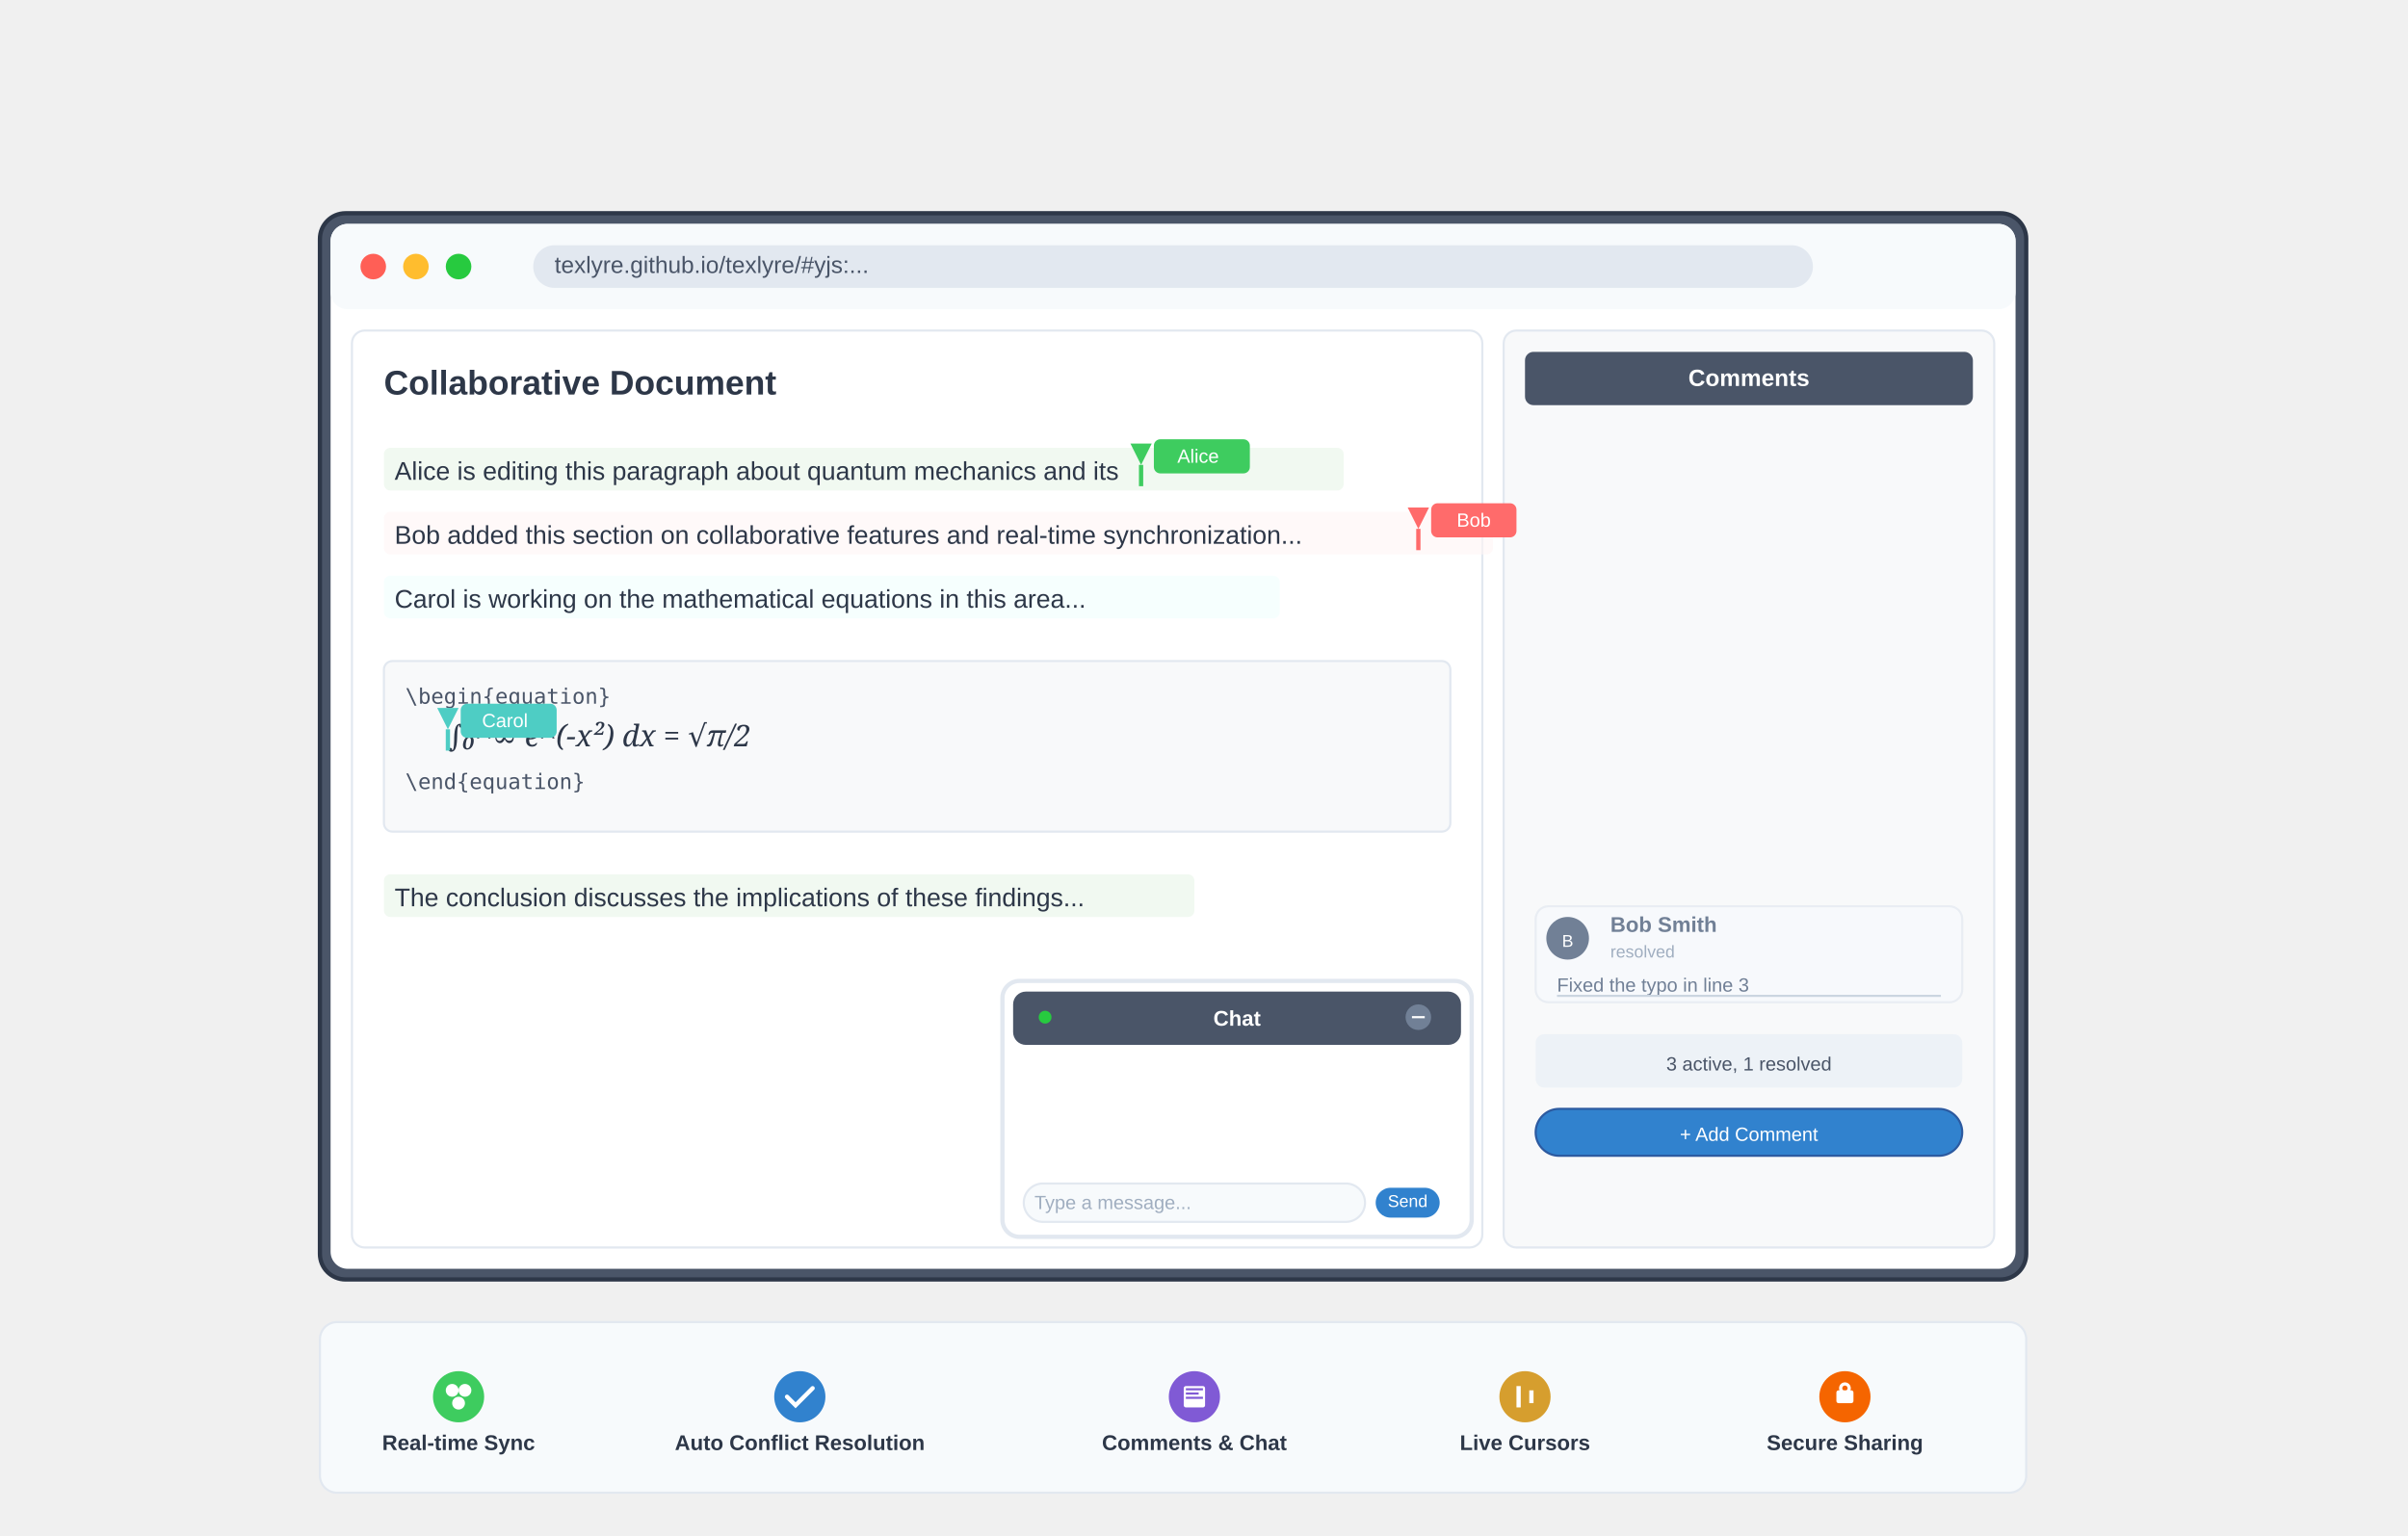
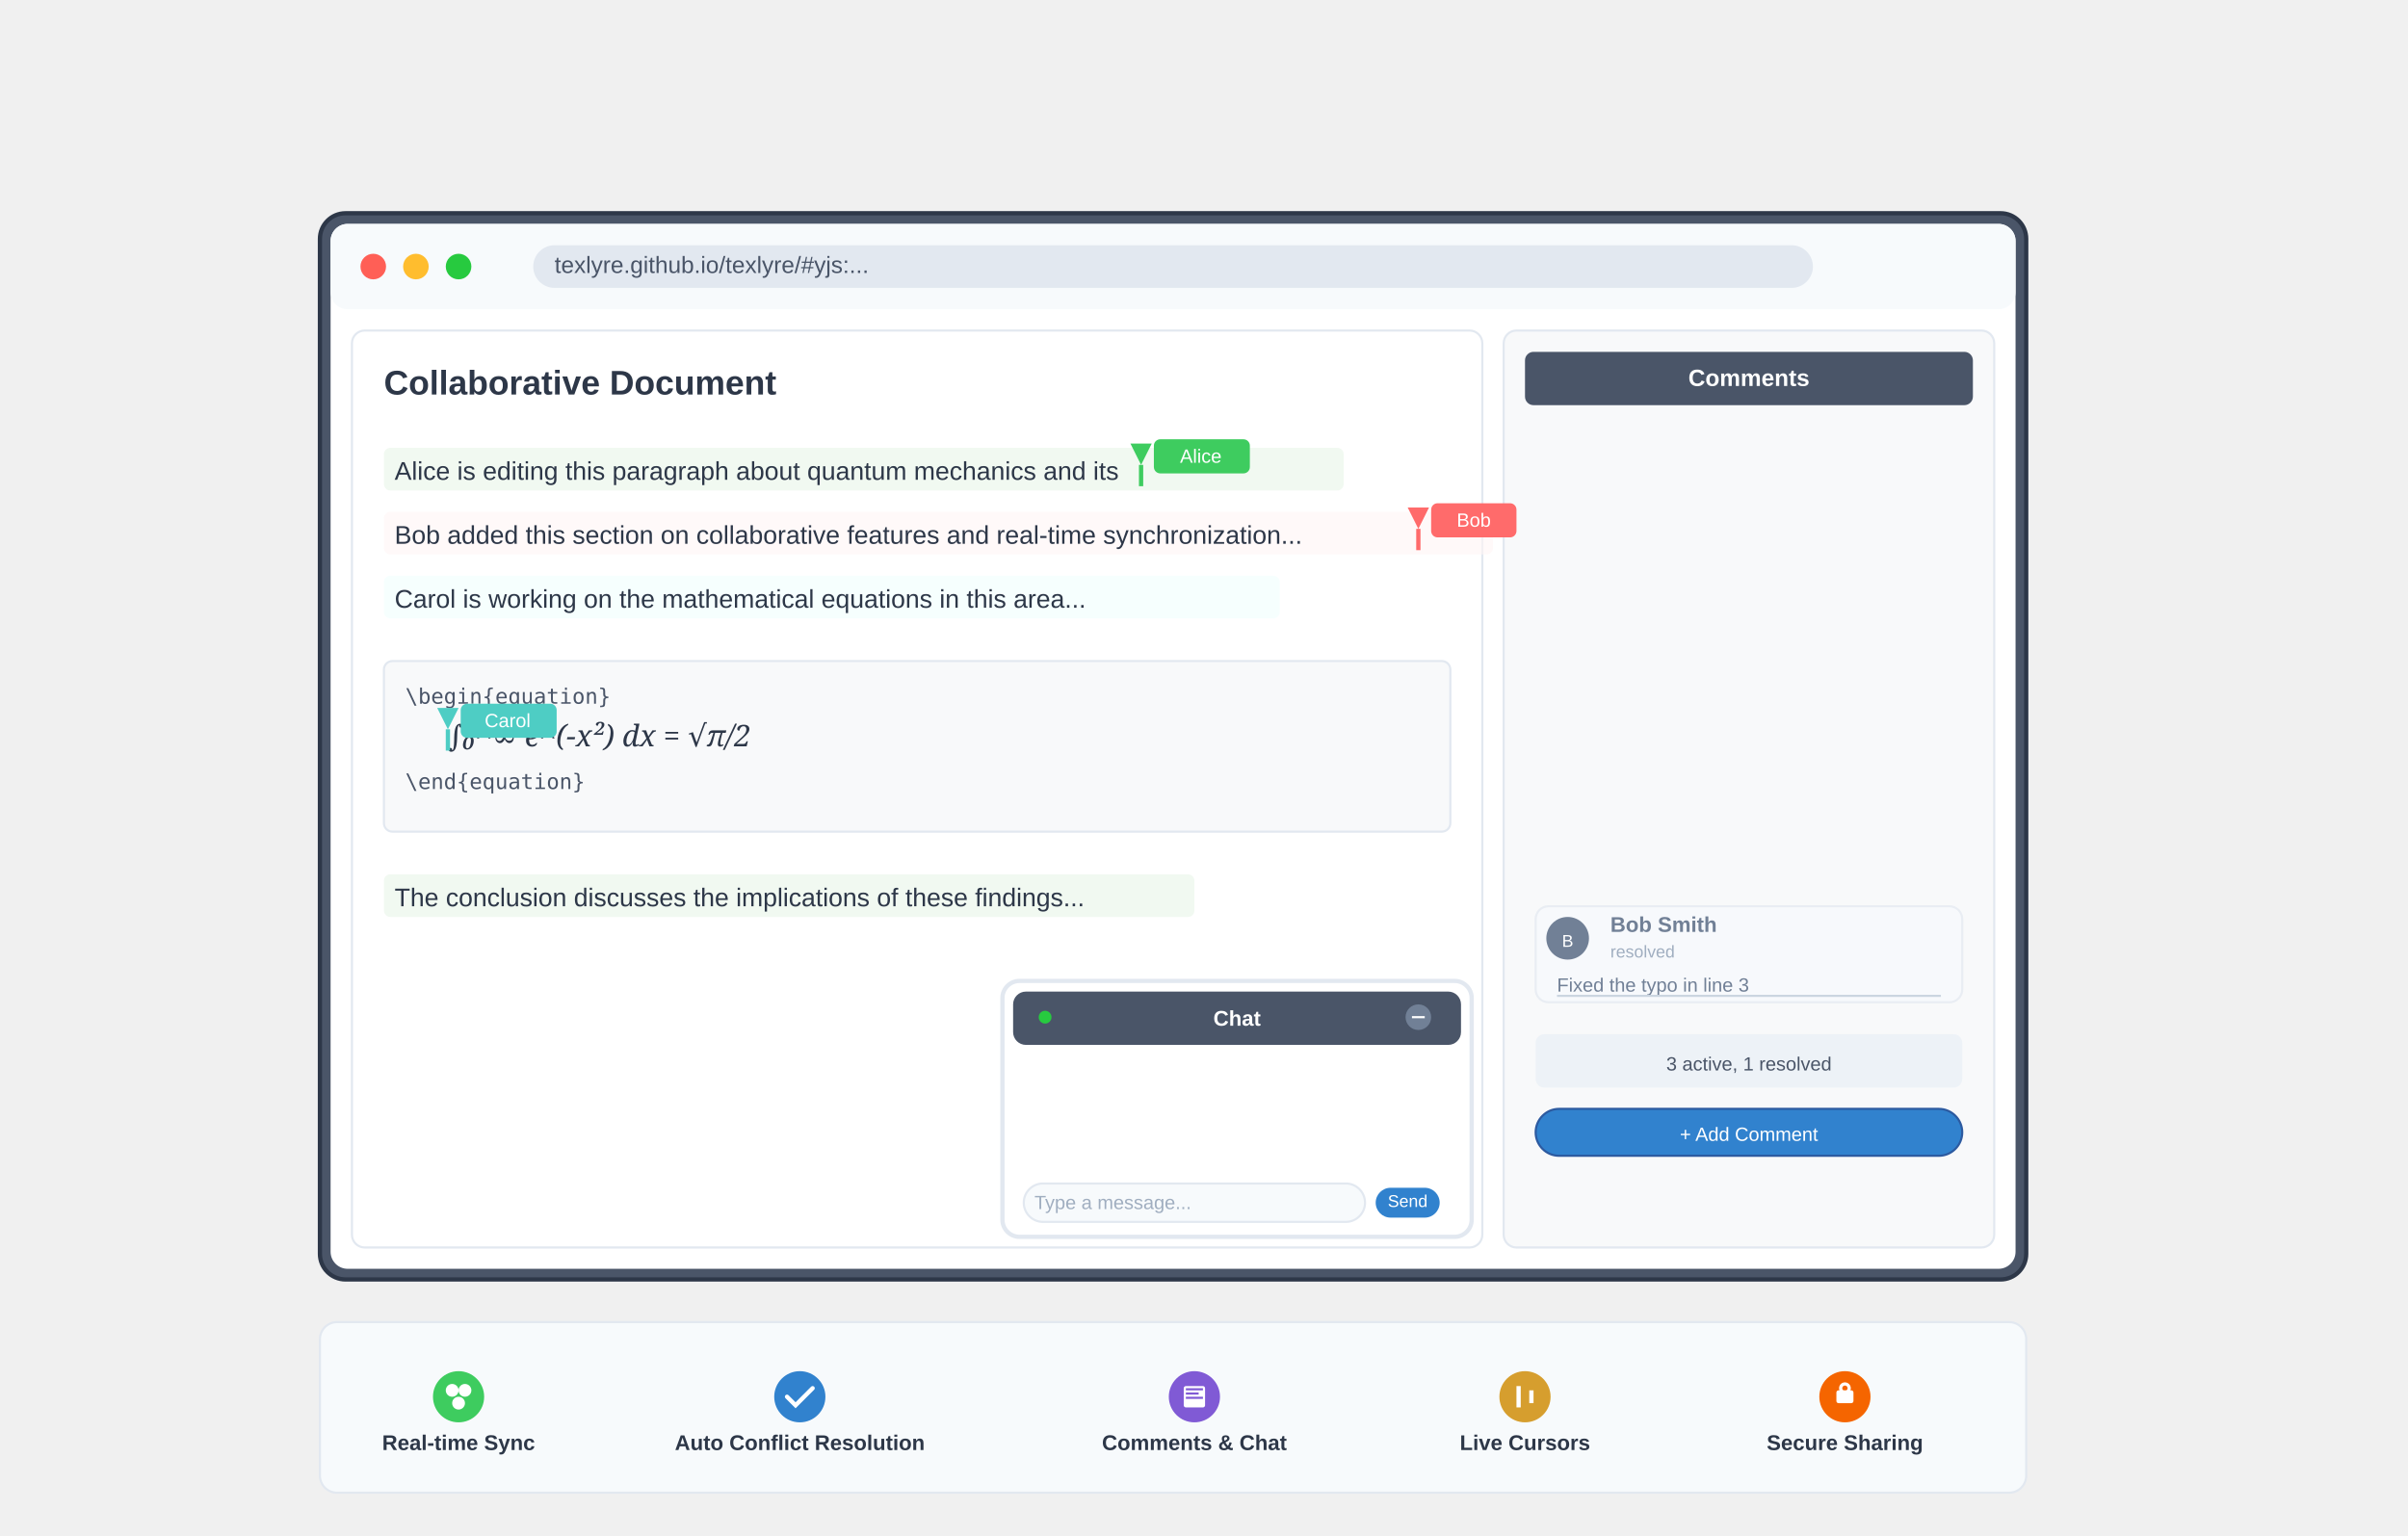
<svg xmlns="http://www.w3.org/2000/svg" width="1129" height="720" viewBox="0 0 1129 720">
  <g id="browserWindow" transform="translate(150, 100)">
    <rect x="0" y="0" width="800" height="500" rx="12" fill="#4a5568" stroke="#2d3748" stroke-width="2" />
    <rect x="5" y="5" width="790" height="490" rx="8" fill="#ffffff" />
    <rect x="5" y="5" width="790" height="40" rx="8" fill="#f7fafc" />
    <circle cx="25" cy="25" r="6" fill="#ff5f56" />
    <circle cx="45" cy="25" r="6" fill="#ffbd2e" />
    <circle cx="65" cy="25" r="6" fill="#27ca3f" />
    <rect x="100" y="15" width="600" height="20" rx="10" fill="#e2e8f0" />
    <text x="110" y="28" fill="#4a5568" font-size="11" font-family="Arial">texlyre.github.io/texlyre/#yjs:...</text>
    <rect x="15" y="55" width="530" height="430" rx="6" fill="#ffffff" stroke="#e2e8f0" stroke-width="1" />
    <rect x="555" y="55" width="230" height="430" rx="6" fill="#f8f9fa" stroke="#e2e8f0" stroke-width="1" />
    <rect x="565" y="65" width="210" height="25" rx="4" fill="#4a5568" />
    <text x="670" y="81" text-anchor="middle" fill="white" font-size="11" font-weight="bold" font-family="Arial">Comments</text>
    <g transform="translate(570, 105)" opacity="0">
      <rect x="0" y="0" width="200" height="65" rx="6" fill="#fff5f5" stroke="#fed7d7" stroke-width="1" />
      <circle cx="15" cy="15" r="10" fill="#ff6b6b" />
      <text x="15" y="19" text-anchor="middle" fill="white" font-size="8" font-family="Arial">B</text>
      <text x="35" y="12" fill="#2d3748" font-size="10" font-family="Arial" font-weight="bold">Bob Smith</text>
      <text x="35" y="24" fill="#718096" font-size="8" font-family="Arial">2 min ago</text>
      <text x="10" y="40" fill="#4a5568" font-size="9" font-family="Arial">Great point about quantum mechanics!</text>
      <text x="10" y="52" fill="#4a5568" font-size="9" font-family="Arial">Could we add more details here?</text>
      <animate attributeName="opacity" values="0;0;1;1;1;1;1;1;1;1;1;1" dur="12s" repeatCount="indefinite" />
    </g>
    <g transform="translate(570, 180)" opacity="0">
      <rect x="0" y="0" width="200" height="50" rx="6" fill="#f0fffe" stroke="#b2f5ea" stroke-width="1" />
      <circle cx="15" cy="15" r="10" fill="#4ecdc4" />
      <text x="15" y="19" text-anchor="middle" fill="white" font-size="8" font-family="Arial">C</text>
      <text x="35" y="12" fill="#2d3748" font-size="10" font-family="Arial" font-weight="bold">Carol Jones</text>
      <text x="35" y="24" fill="#718096" font-size="8" font-family="Arial">1 min ago</text>
      <text x="10" y="40" fill="#4a5568" font-size="9" font-family="Arial">I agree! I'm working on the equations now.</text>
      <animate attributeName="opacity" values="0;0;0;0;1;1;1;1;1;1;1;1" dur="12s" repeatCount="indefinite" />
    </g>
    <g transform="translate(570, 240)" opacity="0">
      <rect x="0" y="0" width="200" height="75" rx="6" fill="#e8f5e8" stroke="#c6f6d5" stroke-width="1" />
      <circle cx="15" cy="15" r="10" fill="#3ecc5f" />
      <text x="15" y="19" text-anchor="middle" fill="white" font-size="8" font-family="Arial">A</text>
      <text x="35" y="12" fill="#2d3748" font-size="10" font-family="Arial" font-weight="bold">Alice Chen</text>
      <text x="35" y="24" fill="#718096" font-size="8" font-family="Arial">just now</text>
      <text x="10" y="40" fill="#4a5568" font-size="9" font-family="Arial">I've added more context about applications.</text>
      <text x="10" y="52" fill="#4a5568" font-size="9" font-family="Arial">What do you think?</text>
      <animate attributeName="opacity" values="0;0;0;0;0;0;0;0;1;1;1;1" dur="12s" repeatCount="indefinite" />
    </g>
    <g transform="translate(570, 325)">
      <rect x="0" y="0" width="200" height="45" rx="6" fill="#f7fafc" stroke="#e2e8f0" stroke-width="1" opacity="0.7" />
      <circle cx="15" cy="15" r="10" fill="#718096" />
      <text x="15" y="19" text-anchor="middle" fill="white" font-size="8" font-family="Arial">B</text>
      <text x="35" y="12" fill="#718096" font-size="10" font-family="Arial" font-weight="bold">Bob Smith</text>
      <text x="35" y="24" fill="#a0aec0" font-size="8" font-family="Arial">resolved</text>
      <text x="10" y="40" fill="#718096" font-size="9" font-family="Arial">Fixed the typo in line 3</text>
      <line x1="10" y1="42" x2="190" y2="42" stroke="#cbd5e0" stroke-width="1" />
    </g>
    <g transform="translate(570, 385)">
      <rect x="0" y="0" width="200" height="25" rx="4" fill="#edf2f7" />
      <text x="100" y="17" text-anchor="middle" fill="#4a5568" font-size="9" font-family="Arial">3 active, 1 resolved</text>
    </g>
    <g transform="translate(570, 420)">
      <rect x="0" y="0" width="200" height="22" rx="11" fill="#3182ce" stroke="#2c5aa0" stroke-width="1" />
      <text x="100" y="15" text-anchor="middle" fill="white" font-size="9" font-family="Arial">+ Add Comment</text>
    </g>
    <text x="30" y="85" fill="#2d3748" font-size="16" font-family="Arial" font-weight="bold">Collaborative Document</text>
    <rect x="30" y="110" width="450" height="20" rx="3" fill="#e8f5e8" opacity="0.6">
      <animate attributeName="opacity" values="0.3;0.8;0.3" dur="8s" repeatCount="indefinite" />
    </rect>
    <g id="aliceText">
-       <text x="35" y="125" fill="#2d3748" font-size="12" font-family="Arial" opacity="1">Alice is editing this paragraph about quantum mechanics and its
+       <g opacity="1">
        <animate attributeName="opacity" values="1;1;1;1;0;0;0;0" dur="8s" repeatCount="indefinite" />
-       </text>
-       <text x="35" y="125" fill="#2d3748" font-size="12" font-family="Arial" opacity="0">Alice is editing this paragraph about quantum mechanics and its applications in modern
+         <text x="35" y="125" fill="#2d3748" font-size="12" font-family="Arial">Alice is editing this paragraph about quantum mechanics and its</text>
+       </g>
+       <g opacity="0">
        <animate attributeName="opacity" values="0;0;0;0;1;1;1;1" dur="8s" repeatCount="indefinite" />
-       </text>
+         <text x="35" y="125" fill="#2d3748" font-size="12" font-family="Arial">Alice is editing this paragraph about quantum mechanics and its applications in modern</text>
+       </g>
    </g>
    <rect x="30" y="140" width="520" height="20" rx="3" fill="#fff5f5" opacity="0.6">
      <animate attributeName="opacity" values="0.4;0.7;0.4" dur="4s" repeatCount="indefinite" />
    </rect>
    <text x="35" y="155" fill="#2d3748" font-size="12" font-family="Arial">Bob added this section on collaborative features and real-time synchronization...</text>
    <rect x="30" y="170" width="420" height="20" rx="3" fill="#f0fffe" opacity="0.6">
      <animate attributeName="opacity" values="0.2;0.9;0.2" dur="2.5s" repeatCount="indefinite" />
    </rect>
    <text x="35" y="185" fill="#2d3748" font-size="12" font-family="Arial">Carol is working on the mathematical equations in this area...</text>
    <rect x="30" y="210" width="500" height="80" rx="4" fill="#f8f9fa" stroke="#e2e8f0" stroke-width="1">
      <animate attributeName="stroke" values="#e2e8f0;#4ecdc4;#e2e8f0" dur="3s" repeatCount="indefinite" />
    </rect>
    <text x="40" y="230" fill="#4a5568" font-size="10" font-family="monospace">\begin{equation}</text>
    <g>
-       <text x="60" y="250" fill="#2d3748" font-size="14" font-family="serif" font-style="italic" opacity="1">∫₀^∞ e^(-x²) dx = √π/2
+       <g opacity="1">
        <animate attributeName="opacity" values="1;1;1;0;0;0;0;0;0;0;0;0" dur="12s" repeatCount="indefinite" />
-       </text>
-       <text x="60" y="250" fill="#2d3748" font-size="14" font-family="serif" font-style="italic" opacity="0">∫₋∞^∞ e^(-x²) dx = √π/2
+         <text x="60" y="250" fill="#2d3748" font-size="14" font-family="serif" font-style="italic">∫₀^∞ e^(-x²) dx = √π/2</text>
+       </g>
+       <g opacity="0">
        <animate attributeName="opacity" values="0;0;0;1;1;1;0;0;0;0;0;0" dur="12s" repeatCount="indefinite" />
-       </text>
-       <text x="60" y="250" fill="#2d3748" font-size="14" font-family="serif" font-style="italic" opacity="0">∫₋∞^∞ e^(-x²) dx = √π
+         <text x="60" y="250" fill="#2d3748" font-size="14" font-family="serif" font-style="italic">∫₋∞^∞ e^(-x²) dx = √π/2</text>
+       </g>
+       <g opacity="0">
        <animate attributeName="opacity" values="0;0;0;0;0;0;1;1;1;1;1;1" dur="12s" repeatCount="indefinite" />
-       </text>
+         <text x="60" y="250" fill="#2d3748" font-size="14" font-family="serif" font-style="italic">∫₋∞^∞ e^(-x²) dx = √π</text>
+       </g>
    </g>
    <text x="40" y="270" fill="#4a5568" font-size="10" font-family="monospace">\end{equation}</text>
    <rect x="30" y="310" width="380" height="20" rx="3" fill="#e8f5e8" opacity="0.6">
      <animate attributeName="width" values="380;420;380" dur="5s" repeatCount="indefinite" />
    </rect>
    <text x="35" y="325" fill="#2d3748" font-size="12" font-family="Arial">The conclusion discusses the implications of these findings...</text>
    <g id="chatPopup" transform="translate(320, 360)">
      <rect x="0" y="0" width="220" height="120" rx="8" fill="#ffffff" stroke="#e2e8f0" stroke-width="2" />
      <rect x="5" y="5" width="210" height="25" rx="6" fill="#4a5568" />
      <text x="110" y="21" text-anchor="middle" fill="white" font-size="10" font-weight="bold" font-family="Arial">Chat</text>
      <circle cx="195" cy="17" r="6" fill="#718096" />
      <line x1="192" y1="17" x2="198" y2="17" stroke="white" stroke-width="1" />
      <circle cx="20" cy="17" r="3" fill="#27ca3f" />
      <g transform="translate(10, 40)">
        <g opacity="0">
          <rect x="0" y="0" width="140" height="15" rx="8" fill="#ff6b6b" />
          <text x="8" y="11" fill="white" font-size="9" font-family="Arial">Bob: Should we add refs?</text>
          <animate attributeName="opacity" values="0;0;1;1;1;1;1;1" dur="12s" repeatCount="indefinite" />
        </g>
        <g transform="translate(20, 20)" opacity="0">
          <rect x="0" y="0" width="120" height="15" rx="8" fill="#4ecdc4" />
          <text x="8" y="11" fill="white" font-size="9" font-family="Arial">Carol: Good idea!</text>
          <animate attributeName="opacity" values="0;0;0;0;1;1;1;1" dur="12s" repeatCount="indefinite" />
        </g>
        <g transform="translate(0, 40)" opacity="0">
          <rect x="0" y="0" width="100" height="15" rx="8" fill="#e2e8f0" />
          <text x="8" y="11" fill="#666" font-size="9" font-family="Arial">Alice is typing...</text>
          <circle cx="80" cy="7" r="1" fill="#3ecc5f">
            <animate attributeName="opacity" values="0.3;1;0.3" dur="0.6s" repeatCount="indefinite" />
          </circle>
          <circle cx="84" cy="7" r="1" fill="#3ecc5f">
            <animate attributeName="opacity" values="0.3;1;0.3" dur="0.6s" repeatCount="indefinite" begin="0.2s" />
          </circle>
          <circle cx="88" cy="7" r="1" fill="#3ecc5f">
            <animate attributeName="opacity" values="0.3;1;0.3" dur="0.6s" repeatCount="indefinite" begin="0.4s" />
          </circle>
          <animate attributeName="opacity" values="0;0;0;0;0;0;1;0" dur="12s" repeatCount="indefinite" />
        </g>
        <g transform="translate(0, 40)" opacity="0">
          <rect x="0" y="0" width="160" height="15" rx="8" fill="#3ecc5f" />
          <text x="8" y="11" fill="white" font-size="9" font-family="Arial">Alice: Added more context!</text>
          <animate attributeName="opacity" values="0;0;0;0;0;0;0;1" dur="12s" repeatCount="indefinite" />
        </g>
      </g>
      <rect x="10" y="95" width="160" height="18" rx="9" fill="#f7fafc" stroke="#e2e8f0" stroke-width="1" />
      <text x="15" y="107" fill="#a0aec0" font-size="9" font-family="Arial">Type a message...</text>
      <rect x="175" y="97" width="30" height="14" rx="7" fill="#3182ce" />
      <text x="190" y="106" text-anchor="middle" fill="white" font-size="8" font-family="Arial">Send</text>
    </g>
    <g id="cursor1">
      <line x1="385" y1="118" x2="385" y2="128" stroke="#3ecc5f" stroke-width="2">
        <animate attributeName="opacity" values="1;0;1" dur="1s" repeatCount="indefinite" />
        <animateTransform attributeName="transform" attributeType="XML" type="translate" values="0,0; 0,0; 0,0; 0,0; 120,0; 120,0; 120,0; 120,0" dur="8s" repeatCount="indefinite" />
      </line>
      <polygon points="385,118 390,108 380,108" fill="#3ecc5f">
        <animateTransform attributeName="transform" attributeType="XML" type="translate" values="0,0; 0,0; 0,0; 0,0; 120,0; 120,0; 120,0; 120,0" dur="8s" repeatCount="indefinite" />
      </polygon>
      <rect x="391" y="106" width="45" height="16" rx="3" fill="#3ecc5f">
        <animateTransform attributeName="transform" attributeType="XML" type="translate" values="0,0; 0,0; 0,0; 0,0; 120,0; 120,0; 120,0; 120,0" dur="8s" repeatCount="indefinite" />
      </rect>
-       <text x="413" y="117" text-anchor="middle" fill="white" font-size="9" font-family="Arial">Alice
-         <animateTransform attributeName="transform" attributeType="XML" type="translate" values="0,0; 0,0; 0,0; 0,0; 120,0; 120,0; 120,0; 120,0" dur="8s" repeatCount="indefinite" />
-       </text>
+       <g>
+         <animateTransform attributeName="transform" attributeType="XML" type="translate" values="0,0; 0,0; 0,0; 0,0; 120,0; 120,0; 120,0; 120,0" dur="8s" repeatCount="indefinite" />
+         <text x="413" y="117" text-anchor="middle" fill="white" font-size="9" font-family="Arial">Alice</text>
+       </g>
    </g>
    <g id="cursor2">
      <line x1="515" y1="148" x2="515" y2="158" stroke="#ff6b6b" stroke-width="2">
        <animate attributeName="opacity" values="1;0;1" dur="1.5s" repeatCount="indefinite" />
      </line>
      <polygon points="515,148 520,138 510,138" fill="#ff6b6b" />
      <rect x="521" y="136" width="40" height="16" rx="3" fill="#ff6b6b" />
      <text x="541" y="147" text-anchor="middle" fill="white" font-size="9" font-family="Arial">Bob</text>
    </g>
    <g id="cursor3">
      <line x1="60" y1="242" x2="60" y2="252" stroke="#4ecdc4" stroke-width="2">
        <animate attributeName="opacity" values="1;0;1" dur="1s" repeatCount="indefinite" />
        <animateTransform attributeName="transform" attributeType="XML" type="translate" values="0,0; 0,0; 0,0; 20,0; 20,0; 20,0; 180,0; 180,0; 180,0; 180,0; 180,0; 180,0" dur="12s" repeatCount="indefinite" />
      </line>
      <polygon points="60,242 65,232 55,232" fill="#4ecdc4">
        <animateTransform attributeName="transform" attributeType="XML" type="translate" values="0,0; 0,0; 0,0; 20,0; 20,0; 20,0; 180,0; 180,0; 180,0; 180,0; 180,0; 180,0" dur="12s" repeatCount="indefinite" />
      </polygon>
      <rect x="66" y="230" width="45" height="16" rx="3" fill="#4ecdc4">
        <animateTransform attributeName="transform" attributeType="XML" type="translate" values="0,0; 0,0; 0,0; 20,0; 20,0; 20,0; 180,0; 180,0; 180,0; 180,0; 180,0; 180,0" dur="12s" repeatCount="indefinite" />
      </rect>
-       <text x="88" y="241" text-anchor="middle" fill="white" font-size="9" font-family="Arial">Carol
-         <animateTransform attributeName="transform" attributeType="XML" type="translate" values="0,0; 0,0; 0,0; 20,0; 20,0; 20,0; 180,0; 180,0; 180,0; 180,0; 180,0; 180,0" dur="12s" repeatCount="indefinite" />
-       </text>
+       <g>
+         <animateTransform attributeName="transform" attributeType="XML" type="translate" values="0,0; 0,0; 0,0; 20,0; 20,0; 20,0; 180,0; 180,0; 180,0; 180,0; 180,0; 180,0" dur="12s" repeatCount="indefinite" />
+         <text x="88" y="241" text-anchor="middle" fill="white" font-size="9" font-family="Arial">Carol</text>
+       </g>
    </g>
  </g>
  <g id="featuresPanel" transform="translate(150, 620)">
    <rect x="0" y="0" width="800" height="80" rx="8" fill="#f7fafc" stroke="#e2e8f0" stroke-width="1" />
    <g transform="translate(50, 20)">
      <circle cx="15" cy="15" r="12" fill="#3ecc5f" />
      <circle cx="12" cy="12" r="3" fill="#ffffff" />
      <circle cx="18" cy="12" r="3" fill="#ffffff" />
      <circle cx="15" cy="18" r="3" fill="#ffffff" />
      <text x="15" y="40" text-anchor="middle" fill="#2d3748" font-size="10" font-family="Arial" font-weight="bold">Real-time Sync</text>
    </g>
    <g transform="translate(210, 20)">
      <circle cx="15" cy="15" r="12" fill="#3182ce" />
      <path d="M9 15 L13 19 L21 11" stroke="#ffffff" stroke-width="2" fill="none" stroke-linecap="round" />
      <text x="15" y="40" text-anchor="middle" fill="#2d3748" font-size="10" font-family="Arial" font-weight="bold">Auto Conflict Resolution</text>
    </g>
    <g transform="translate(395, 20)">
      <circle cx="15" cy="15" r="12" fill="#805ad5" />
      <rect x="10" y="10" width="10" height="10" rx="1" fill="#ffffff" />
      <rect x="11" y="11" width="8" height="1" fill="#805ad5" />
      <rect x="11" y="13" width="6" height="1" fill="#805ad5" />
      <rect x="11" y="15" width="8" height="1" fill="#805ad5" />
      <text x="15" y="40" text-anchor="middle" fill="#2d3748" font-size="10" font-family="Arial" font-weight="bold">Comments &amp; Chat</text>
    </g>
    <g transform="translate(550, 20)">
      <circle cx="15" cy="15" r="12" fill="#d69e2e" />
      <line x1="12" y1="10" x2="12" y2="20" stroke="#ffffff" stroke-width="2" />
      <line x1="18" y1="12" x2="18" y2="18" stroke="#ffffff" stroke-width="2" />
      <text x="15" y="40" text-anchor="middle" fill="#2d3748" font-size="10" font-family="Arial" font-weight="bold">Live Cursors</text>
    </g>
    <g transform="translate(700, 20)">
      <circle cx="15" cy="15" r="12" fill="#f56500" />
      <rect x="11" y="12" width="8" height="6" rx="1" fill="#ffffff" />
      <circle cx="15" cy="11" r="2" fill="none" stroke="#ffffff" stroke-width="1.5" />
      <text x="15" y="40" text-anchor="middle" fill="#2d3748" font-size="10" font-family="Arial" font-weight="bold">Secure Sharing</text>
    </g>
  </g>
</svg>
